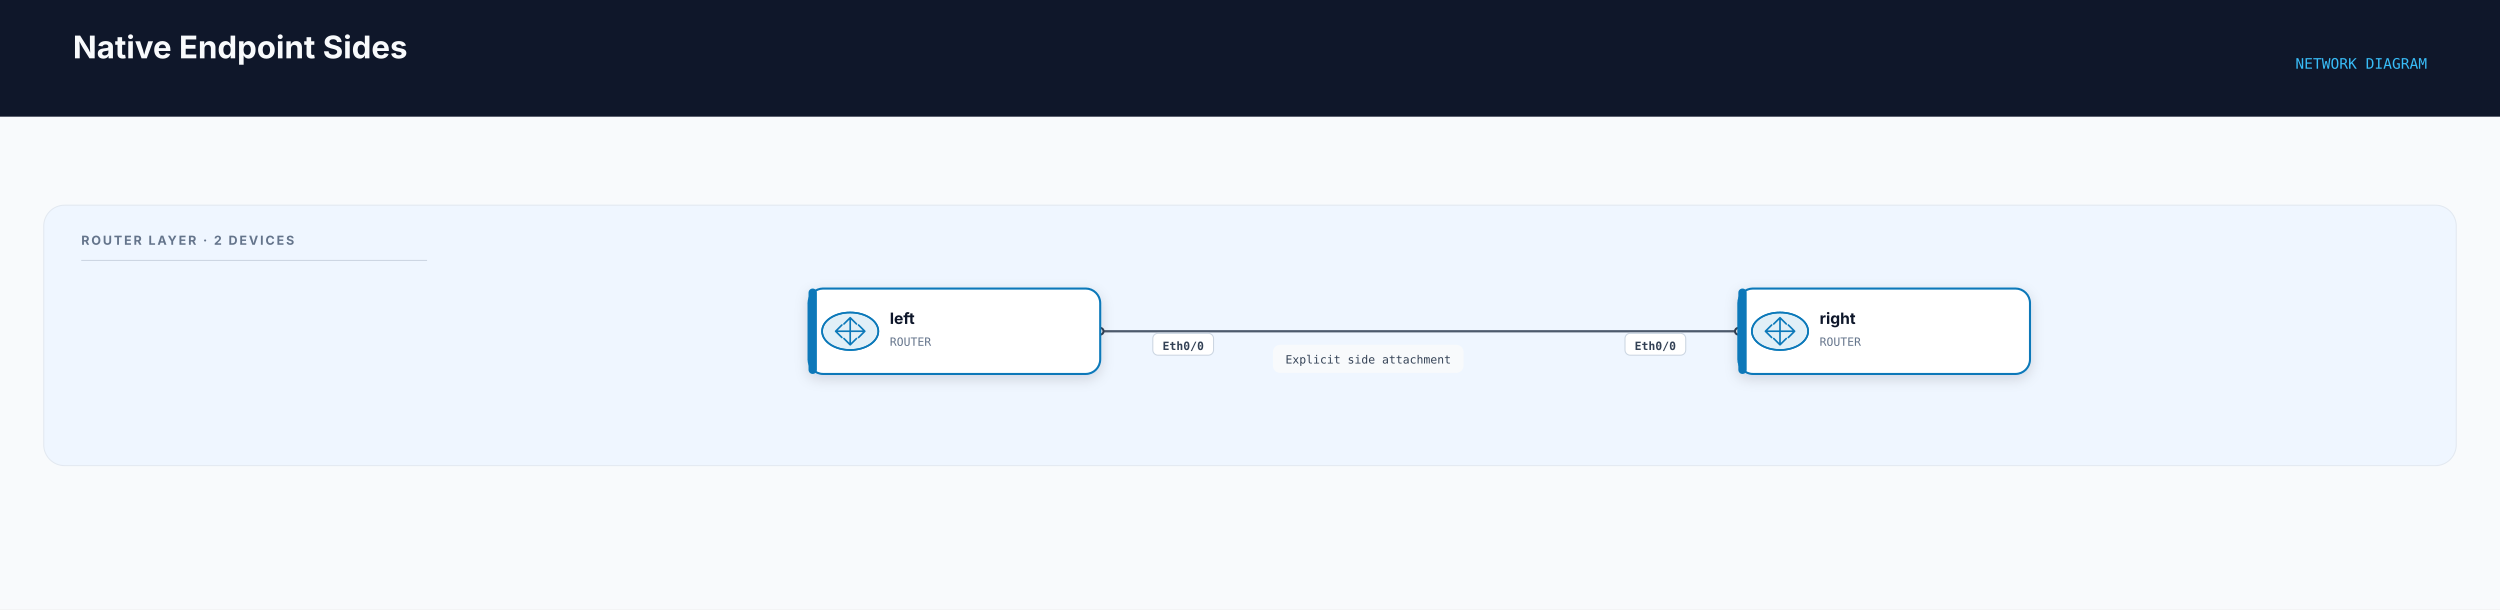
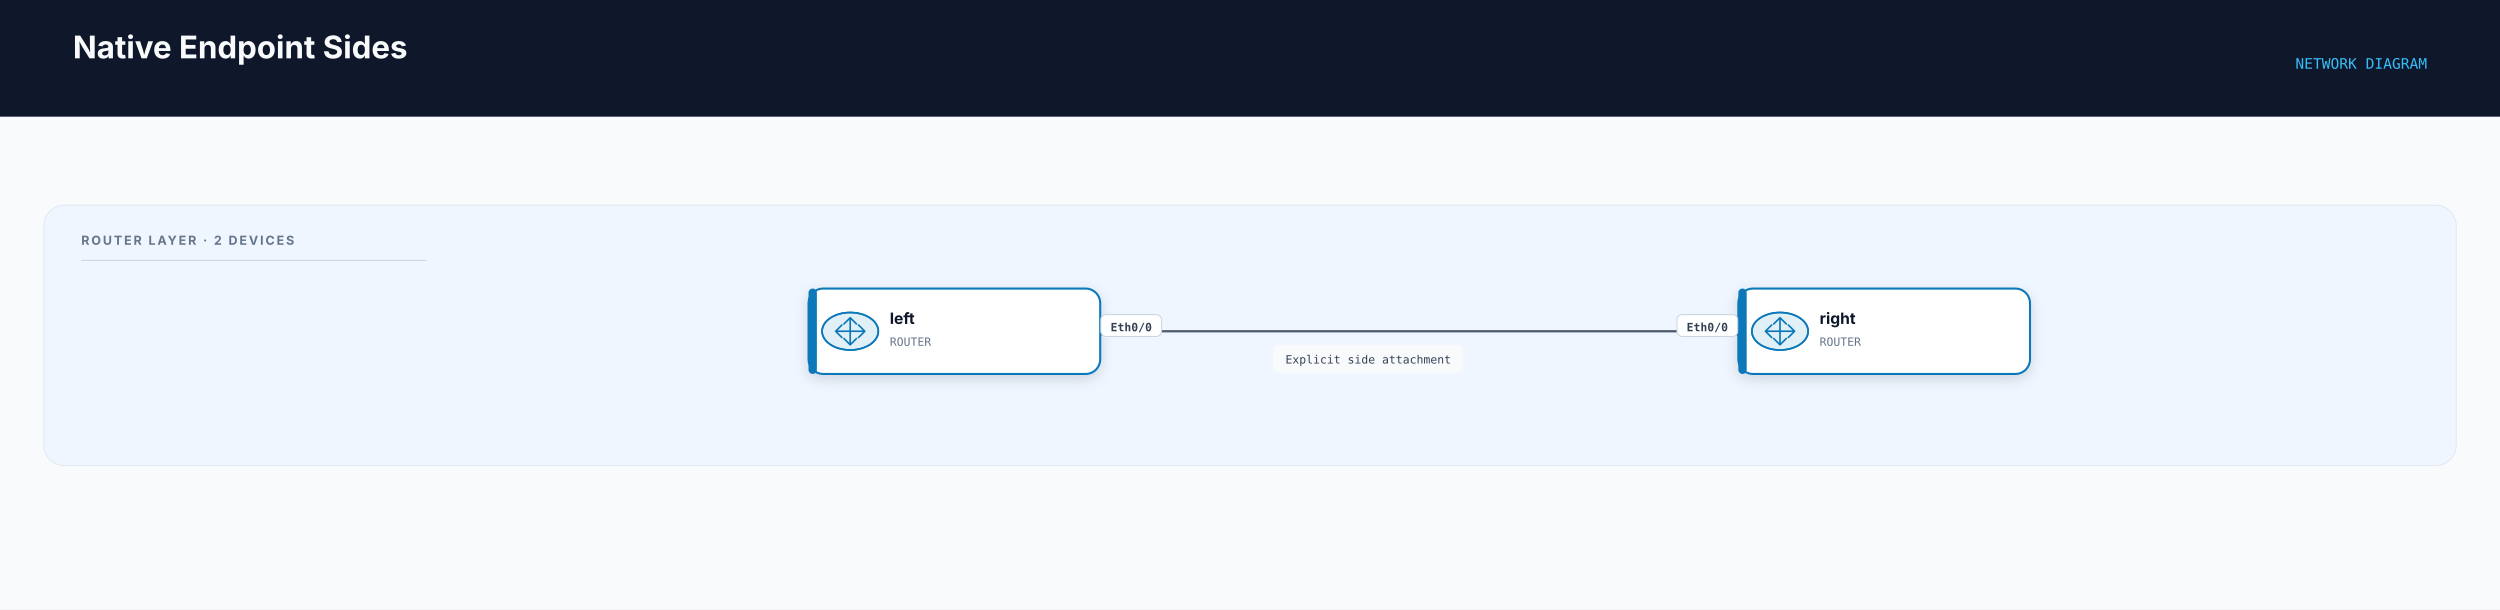
<svg xmlns="http://www.w3.org/2000/svg" class="theme-light" width="2400" height="585" viewBox="0 0 2400 585" role="img" shape-rendering="geometricPrecision">
  <defs>
    <filter id="shadow" x="-20%" y="-20%" width="140%" height="150%">
      <feDropShadow dx="0" dy="4" stdDeviation="6" flood-color="#0f172a" flood-opacity=".14" />
    </filter>
  </defs>
  <rect width="100%" height="100%" fill="#f8fafc" />
  <rect x="0" y="0" width="2400" height="112" fill="#0f172a" />
  <text x="70" y="56" fill="#f8fafc" font-family="Inter,Segoe UI,sans-serif" font-size="30" font-weight="700">Native Endpoint Sides</text>
  <text x="70" y="84" fill="#94a3b8" font-family="Inter,Segoe UI,sans-serif" font-size="15" />
  <text x="2330" y="66" text-anchor="end" fill="#38bdf8" font-family="ui-monospace,SFMono-Regular,monospace" font-size="14">NETWORK DIAGRAM</text>
  <rect x="42" y="197.0" width="2316.0" height="250.0" rx="20" fill="#eff6ff" stroke="#e2e8f0" />
  <g id="row-headings">
    <g class="row-heading row-heading-router">
      <path d="M78 250.0 H410" stroke="#cbd5e1" stroke-width="1" />
      <text x="78" y="235.0" fill="#64748b" font-family="Inter,Segoe UI,sans-serif" font-size="12" font-weight="700" letter-spacing="1.8">ROUTER LAYER · 2 DEVICES</text>
    </g>
  </g>
  <g id="links">
    <g id="link-1" data-netdiag-kind="link">
      <path d="M 1056.2 318.0 H 1110.2 L 1614.8 318.0 H 1668.8" fill="none" stroke="#334155" stroke-width="2.2" stroke-linecap="round" stroke-linejoin="round" opacity=".86" />
      <circle cx="1056.2" cy="318.0" r="3.2" fill="#ffffff" stroke="#334155" stroke-width="2" />
      <circle cx="1668.8" cy="318.0" r="3.2" fill="#ffffff" stroke="#334155" stroke-width="2" />
    </g>
  </g>
  <g id="nodes">
    <g id="left" data-netdiag-kind="node" filter="url(#shadow)">
      <rect x="776.2" y="277.0" width="280.0" height="82.0" rx="14" fill="#ffffff" stroke="#0878b9" stroke-width="2" />
      <rect x="776.2" y="277.0" width="8" height="82.0" rx="4" fill="#0878b9" />
      <g class="device-icon device-icon-router" transform="translate(816.2 318.0)" stroke="#0878b9" fill="none" stroke-width="1.6" stroke-linecap="round" stroke-linejoin="round">
        <ellipse cx="0" cy="0" rx="27" ry="18" fill="#0878b9" fill-opacity=".12" />
        <ellipse cx="0" cy="0" rx="27" ry="18" />
        <path d="M-14 0h28M8-6l6 6-6 6M14 0H-14M-8-6l-6 6 6 6" />
        <path d="M0-13v26M-6-7l6-6 6 6M-6 7l6 6 6-6" />
      </g>
      <text class="node-title" x="854.2" y="311.0" fill="#0f172a" font-family="Inter,Segoe UI,Arial,sans-serif" font-size="15" font-weight="700">left</text>
      <text x="854.2" y="332.0" fill="#64748b" font-family="ui-monospace,SFMono-Regular,monospace" font-size="11">ROUTER</text>
    </g>
    <g id="right" data-netdiag-kind="node" filter="url(#shadow)">
      <rect x="1668.8" y="277.0" width="280.0" height="82.0" rx="14" fill="#ffffff" stroke="#0878b9" stroke-width="2" />
      <rect x="1668.8" y="277.0" width="8" height="82.0" rx="4" fill="#0878b9" />
      <g class="device-icon device-icon-router" transform="translate(1708.8 318.0)" stroke="#0878b9" fill="none" stroke-width="1.6" stroke-linecap="round" stroke-linejoin="round">
        <ellipse cx="0" cy="0" rx="27" ry="18" fill="#0878b9" fill-opacity=".12" />
        <ellipse cx="0" cy="0" rx="27" ry="18" />
        <path d="M-14 0h28M8-6l6 6-6 6M14 0H-14M-8-6l-6 6 6 6" />
        <path d="M0-13v26M-6-7l6-6 6 6M-6 7l6 6 6-6" />
      </g>
      <text class="node-title" x="1746.8" y="311.0" fill="#0f172a" font-family="Inter,Segoe UI,Arial,sans-serif" font-size="15" font-weight="700">right</text>
      <text x="1746.8" y="332.0" fill="#64748b" font-family="ui-monospace,SFMono-Regular,monospace" font-size="11">ROUTER</text>
    </g>
  </g>
  <g id="link-annotations" pointer-events="none">
    <g id="link-annotation-1" class="link-annotation">
-       <rect class="interface-label-badge" x="1106.7" y="320.0" width="58.3" height="21.0" rx="5.0" fill="#ffffff" stroke="#cbd5e1" stroke-width="1" />
-       <text class="interface-label-text" x="1135.9" y="336.0" text-anchor="middle" fill="#334155" font-family="ui-monospace,SFMono-Regular,monospace" font-size="11" font-weight="650">Eth0/0</text>
-       <rect class="interface-label-badge" x="1560.0" y="320.0" width="58.3" height="21.0" rx="5.0" fill="#ffffff" stroke="#cbd5e1" stroke-width="1" />
-       <text class="interface-label-text" x="1589.1" y="336.0" text-anchor="middle" fill="#334155" font-family="ui-monospace,SFMono-Regular,monospace" font-size="11" font-weight="650">Eth0/0</text>
+       <rect class="interface-label-badge" x="1056.8" y="302.0" width="58.3" height="21.0" rx="5.0" fill="#ffffff" stroke="#cbd5e1" stroke-width="1" />
+       <text class="interface-label-text" x="1086.0" y="318.0" text-anchor="middle" fill="#334155" font-family="ui-monospace,SFMono-Regular,monospace" font-size="11" font-weight="650">Eth0/0</text>
+       <rect class="interface-label-badge" x="1609.9" y="302.0" width="58.3" height="21.0" rx="5.0" fill="#ffffff" stroke="#cbd5e1" stroke-width="1" />
+       <text class="interface-label-text" x="1639.0" y="318.0" text-anchor="middle" fill="#334155" font-family="ui-monospace,SFMono-Regular,monospace" font-size="11" font-weight="650">Eth0/0</text>
      <rect class="label-mask" x="1224.0" y="333.0" width="179.0" height="23" rx="5" fill="#f8fafc" stroke="#f8fafc" stroke-width="4" />
      <text x="1313.5" y="349.0" text-anchor="middle" fill="#334155" font-family="ui-monospace,SFMono-Regular,monospace" font-size="11" font-weight="500">Explicit side attachment</text>
    </g>
  </g>
</svg>
